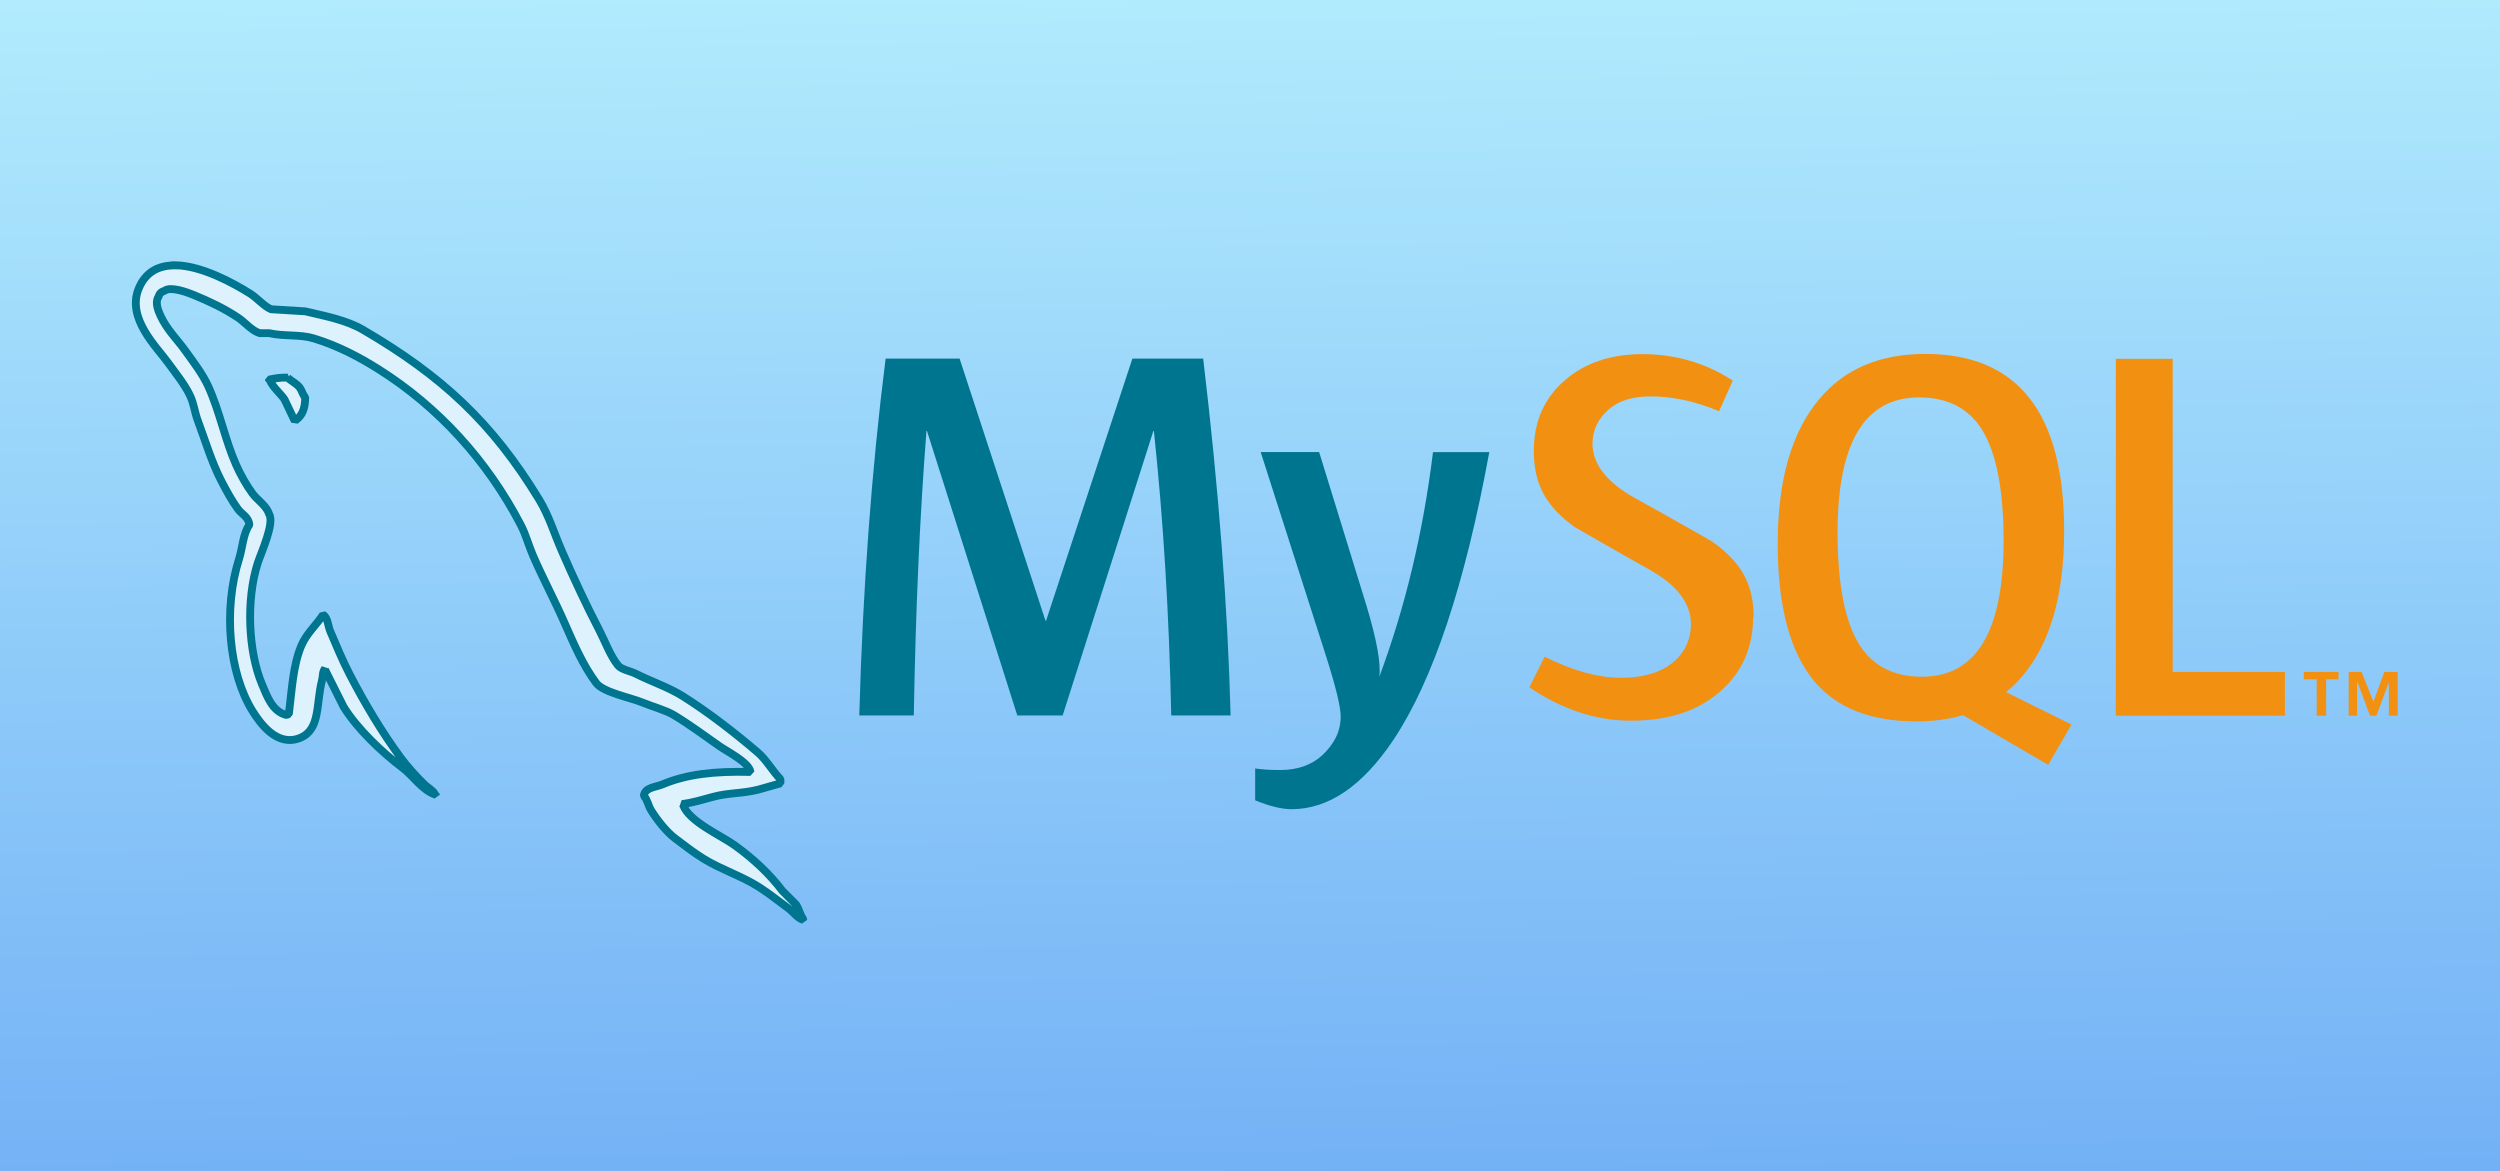
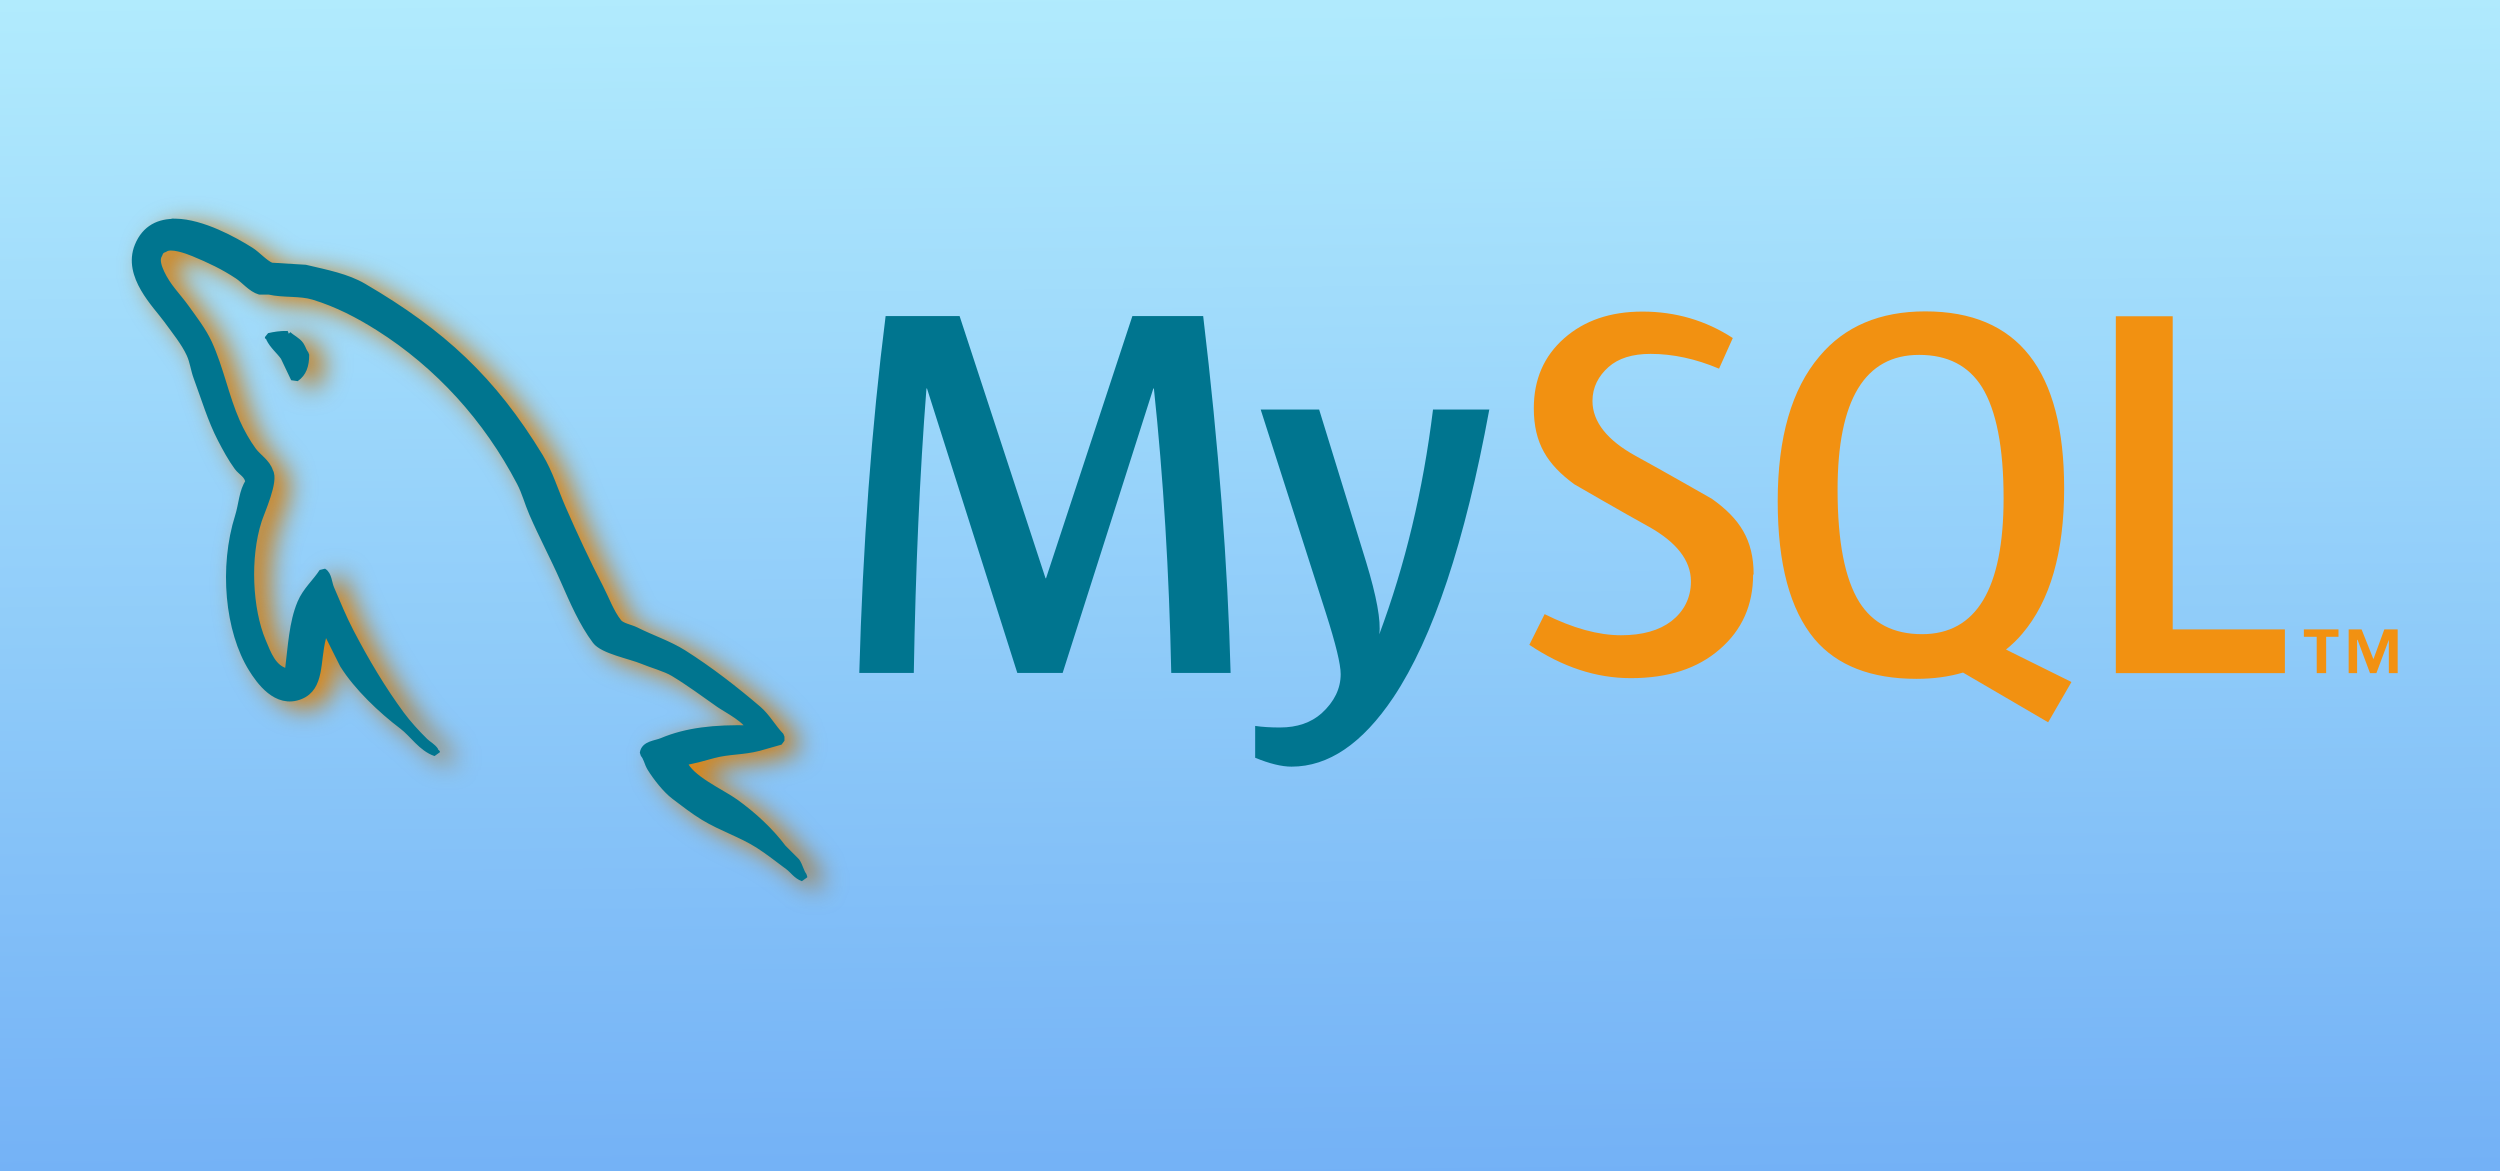
<svg xmlns="http://www.w3.org/2000/svg" id="svg8" version="1.1" viewBox="0 0 62.177 29.104" height="110" width="235">
  <defs id="defs2">
    <linearGradient gradientTransform="matrix(0.7458645,0,0,-0.7492364,678.3206,-1519.036)" y2="-2133.501" x2="-468.191" y1="-2429.53" x1="-468.191" gradientUnits="userSpaceOnUse" id="rect3438-6-0-6-7-2_60_-130">
      <stop id="stop37116" style="stop-color:#000000" offset="0" />
      <stop id="stop37118" style="stop-color:#000000;stop-opacity:0.588" offset="1" />
    </linearGradient>
    <linearGradient gradientTransform="matrix(0.7393455,0,0,-0.743167,680.7396,-1513.453)" y2="-2143.413" x2="-475.591" y1="-2440.095" x1="-475.591" gradientUnits="userSpaceOnUse" id="rect3438-6-0-1-1_60_-05">
      <stop id="stop37122" style="stop-color:#000000" offset="0" />
      <stop id="stop37124" style="stop-color:#000000;stop-opacity:0.588" offset="1" />
    </linearGradient>
    <clipPath id="clipPath12927" clipPathUnits="userSpaceOnUse">
      <path id="path12929" d="m -76.397,323.044 v 27.427 h 53.618 v -27.427 z m 1.981,1.714 h 49.562 v 24 h -49.562 z" style="color:#000000;clip-rule:nonzero;display:inline;overflow:visible;visibility:visible;opacity:0.719;isolation:auto;mix-blend-mode:normal;color-interpolation:sRGB;color-interpolation-filters:linearRGB;solid-color:#000000;solid-opacity:1;vector-effect:none;fill:#000000;fill-opacity:1;fill-rule:nonzero;stroke:none;stroke-width:1.065;stroke-linecap:square;stroke-linejoin:bevel;stroke-miterlimit:4;stroke-dasharray:none;stroke-dashoffset:5;stroke-opacity:1;paint-order:normal;color-rendering:auto;image-rendering:auto;shape-rendering:auto;text-rendering:auto;enable-background:accumulate" />
    </clipPath>
    <clipPath id="clipPath14784" clipPathUnits="userSpaceOnUse">
      <rect style="color:#000000;clip-rule:nonzero;display:inline;overflow:visible;visibility:visible;opacity:0.208;isolation:auto;mix-blend-mode:normal;color-interpolation:sRGB;color-interpolation-filters:linearRGB;solid-color:#000000;solid-opacity:1;vector-effect:none;fill:#0000ff;fill-opacity:1;fill-rule:nonzero;stroke:none;stroke-width:1.312;stroke-linecap:square;stroke-linejoin:bevel;stroke-miterlimit:4;stroke-dasharray:none;stroke-dashoffset:5;stroke-opacity:1;paint-order:normal;color-rendering:auto;image-rendering:auto;shape-rendering:auto;text-rendering:auto;enable-background:accumulate" id="rect14786" width="64.92" height="35.16" x="-73.805" y="412.533" />
    </clipPath>
    <linearGradient id="0" gradientUnits="userSpaceOnUse" x1="24.61" y1="47.593" x2="23.593" y2="-0.203" gradientTransform="matrix(1.311447,0,0,0.6190592,-0.2278371,267.7677)">
      <stop stop-color="#197ff1" id="stop797" offset="0" style="stop-color:#73b1f6;stop-opacity:1;" />
      <stop stop-color="#21c6fb" offset="1" id="stop799" style="stop-color:#b1ebfd;stop-opacity:1;" />
    </linearGradient>
+     <filter style="color-interpolation-filters:sRGB" id="filter2246" x="-0.052" y="-0.053" width="1.105" height="1.106">
+       <feGaussianBlur stdDeviation="0.32" id="feGaussianBlur2248" />
+     </filter>
  </defs>
  <g transform="translate(0,-267.8958)" id="layer1">
    <rect height="29.715" width="62.949" rx="0" fill="url(#0)" fill-rule="evenodd" id="rect804" x="-0.228" y="267.768" style="fill:url(#0);stroke-width:0.901" />
    <text id="text9026" y="275.583" x="31.061" style="font-style:normal;font-variant:normal;font-weight:bold;font-stretch:normal;font-size:6.488px;line-height:4.055px;font-family:Roboto;-inkscape-font-specification:'Roboto Bold';letter-spacing:0px;word-spacing:0px;fill:#ffffff;fill-opacity:1;stroke:none;stroke-width:0.162px;stroke-linecap:butt;stroke-linejoin:miter;stroke-opacity:1" xml:space="preserve" />
    <text id="text4490" y="259.208" x="1.947" style="font-style:normal;font-weight:normal;font-size:10.583px;line-height:1.25;font-family:sans-serif;letter-spacing:-8.906px;word-spacing:0px;writing-mode:lr-tb;fill:#000000;fill-opacity:1;stroke:none;stroke-width:0.265" xml:space="preserve" />
    <text id="text4494" y="257.138" x="36.697" style="font-style:normal;font-weight:normal;font-size:10.583px;line-height:1.25;font-family:sans-serif;letter-spacing:-8.906px;word-spacing:0px;fill:#000000;fill-opacity:1;stroke:none;stroke-width:0.265" xml:space="preserve" />
    <text id="text4498" y="246.002" x="5.112" style="font-style:normal;font-weight:normal;font-size:10.583px;line-height:1.25;font-family:sans-serif;letter-spacing:-8.906px;word-spacing:0px;fill:#000000;fill-opacity:1;stroke:none;stroke-width:0.265" xml:space="preserve" />
    <flowRoot transform="matrix(0.2645833,0,0,0.2645833,0,267.8958)" style="font-style:normal;font-weight:normal;font-size:40px;line-height:1.25;font-family:sans-serif;letter-spacing:-33.66px;word-spacing:0px;fill:#000000;fill-opacity:1;stroke:none" id="flowRoot4500" xml:space="preserve">
      <flowRegion id="flowRegion4502">
        <rect y="-91.95" x="8.05" height="41.862" width="232.772" id="rect4504" />
      </flowRegion>
      <flowPara id="flowPara4506">Adadfad</flowPara>
    </flowRoot>
    <flowRoot transform="matrix(0.2645833,0,0,0.2645833,0,267.8958)" style="font-style:normal;font-weight:normal;font-size:40px;line-height:1.25;font-family:sans-serif;letter-spacing:-33.66px;word-spacing:0px;fill:#000000;fill-opacity:1;stroke:none" id="flowRoot4508" xml:space="preserve">
      <flowRegion id="flowRegion4510">
        <rect y="-74.7" x="-5.29" height="51.983" width="144.447" id="rect4512" />
      </flowRegion>
      <flowPara id="flowPara4514" />
    </flowRoot>
    <text id="text4522" y="254.522" x="9.007" style="font-style:normal;font-weight:normal;font-size:5.644px;line-height:1.25;font-family:sans-serif;letter-spacing:-8.906px;word-spacing:0px;direction:rtl;fill:#000000;fill-opacity:1;stroke:none;stroke-width:0.265" xml:space="preserve" />
    <text id="text4526" y="254.643" x="15.032" style="font-style:normal;font-weight:normal;font-size:5.644px;line-height:1.25;font-family:sans-serif;text-align:start;letter-spacing:0px;word-spacing:0px;text-anchor:start;fill:#000000;fill-opacity:1;stroke:none;stroke-width:0.265" xml:space="preserve" />
    <text transform="matrix(0.9069775,0.01324297,-0.02735404,1.102164,0,0)" id="text881-4" y="251.718" x="34.063" style="font-style:normal;font-variant:normal;font-weight:normal;font-stretch:normal;font-size:6.783px;line-height:1.25;font-family:SpaceColony-Medium;-inkscape-font-specification:SpaceColony-Medium;letter-spacing:0px;word-spacing:0px;fill:#d6d1cd;fill-opacity:1;stroke:#d6d1cd;stroke-width:0.17;stroke-opacity:1" xml:space="preserve">
      <tspan style="fill:#d6d1cd;fill-opacity:1;stroke:#d6d1cd;stroke-width:0.17;stroke-opacity:1" y="251.718" x="34.063" id="tspan879-1" />
    </text>
-     <path d="m 37.039,279.145 c -0.604,3.285 -1.395,5.67 -2.385,7.154 -0.77,1.148 -1.613,1.722 -2.533,1.722 -0.244,0 -0.546,-0.074 -0.904,-0.221 v -0.792 c 0.175,0.026 0.38,0.039 0.616,0.039 0.428,0 0.774,-0.119 1.039,-0.355 0.315,-0.289 0.472,-0.613 0.472,-0.973 0,-0.245 -0.123,-0.75 -0.367,-1.514 l -1.623,-5.066 h 1.454 l 1.168,3.79 c 0.262,0.86 0.372,1.464 0.328,1.801 0.638,-1.712 1.088,-3.572 1.336,-5.59 h 1.405 m -6.431,6.55 h -1.484 c -0.052,-2.503 -0.197,-4.868 -0.432,-7.075 h -0.013 l -2.256,7.075 h -1.128 l -2.246,-7.075 h -0.013 c -0.166,2.117 -0.271,4.482 -0.315,7.075 h -1.356 c 0.087,-3.156 0.306,-6.115 0.655,-8.875 h 1.84 l 2.137,6.52 h 0.013 l 2.147,-6.52 h 1.761 c 0.385,3.235 0.612,6.194 0.682,8.875" style="fill:#00758f;stroke-width:0.099" id="path487" />
-     <path d="M 56.827,285.695 H 52.622 V 276.82 h 1.415 v 7.787 h 2.79 v 1.088 m -10.587,-1.771 c -0.358,-0.579 -0.538,-1.504 -0.538,-2.79 0,-2.236 0.678,-3.354 2.028,-3.354 0.708,0 1.227,0.267 1.563,0.801 0.358,0.579 0.538,1.504 0.538,2.761 0,2.256 -0.678,3.384 -2.028,3.384 -0.708,0 -1.227,-0.267 -1.563,-0.802 m 5.274,1.989 -1.623,-0.804 c 0.144,-0.119 0.283,-0.247 0.407,-0.397 0.691,-0.814 1.039,-2.018 1.039,-3.611 0,-2.939 -1.148,-4.403 -3.453,-4.403 -1.128,0 -2.009,0.372 -2.632,1.118 -0.692,0.815 -1.039,2.018 -1.039,3.602 0,1.563 0.306,2.701 0.918,3.433 0.558,0.657 1.405,0.986 2.533,0.986 0.422,0 0.807,-0.052 1.158,-0.156 l 2.117,1.237 0.578,-0.999 m -7.916,-2.671 c 0,0.753 -0.276,1.375 -0.826,1.85 -0.55,0.482 -1.286,0.722 -2.216,0.722 -0.866,0 -1.702,-0.278 -2.523,-0.829 l 0.38,-0.763 c 0.7,0.35 1.336,0.525 1.9,0.525 0.533,0 0.951,-0.119 1.257,-0.354 0.301,-0.236 0.482,-0.567 0.482,-0.985 0,-0.527 -0.367,-0.978 -1.039,-1.356 -0.621,-0.341 -1.86,-1.059 -1.86,-1.059 -0.673,-0.492 -1.009,-1.019 -1.009,-1.89 0,-0.719 0.251,-1.296 0.754,-1.741 0.504,-0.443 1.148,-0.665 1.949,-0.665 0.822,0 1.573,0.22 2.246,0.658 l -0.342,0.762 c -0.576,-0.244 -1.148,-0.368 -1.702,-0.368 -0.454,0 -0.804,0.11 -1.049,0.329 -0.245,0.218 -0.397,0.499 -0.397,0.841 0,0.525 0.375,0.982 1.069,1.365 0.628,0.342 1.9,1.069 1.9,1.069 0.692,0.491 1.039,1.019 1.039,1.88" style="fill:#f29111;stroke-width:0.099" id="path489" />
-     <path d="m 57.619,285.695 h 0.234 v -0.903 h 0.307 v -0.184 h -0.861 v 0.184 h 0.319 z m 1.791,0 h 0.222 v -1.088 h -0.332 l -0.271,0.741 -0.295,-0.741 h -0.321 v 1.088 h 0.21 v -0.828 h 0.012 l 0.309,0.828 h 0.159 l 0.309,-0.828 v 0.828" style="fill:#f29111;stroke-width:0.099" id="path491" />
-     <path d="m 4.367,274.497 c -0.395,-0.007 -0.74,0.142 -0.919,0.579 -0.302,0.736 0.452,1.454 0.721,1.827 0.189,0.262 0.431,0.556 0.566,0.85 0.089,0.193 0.104,0.388 0.181,0.593 0.187,0.504 0.35,1.052 0.592,1.518 0.123,0.236 0.257,0.485 0.412,0.696 0.095,0.129 0.257,0.186 0.283,0.386 -0.159,0.223 -0.168,0.567 -0.257,0.849 -0.402,1.268 -0.251,2.845 0.334,3.784 0.18,0.288 0.603,0.906 1.184,0.669 0.509,-0.207 0.395,-0.849 0.541,-1.416 0.033,-0.128 0.012,-0.223 0.077,-0.309 v 0.026 c 0.154,0.309 0.309,0.617 0.464,0.926 0.343,0.552 0.952,1.13 1.469,1.52 0.268,0.202 0.478,0.551 0.824,0.669 v -0.026 h -0.026 c -0.067,-0.104 -0.171,-0.148 -0.257,-0.232 -0.202,-0.197 -0.426,-0.443 -0.593,-0.669 -0.469,-0.637 -0.883,-1.333 -1.261,-2.059 -0.181,-0.347 -0.337,-0.728 -0.488,-1.081 -0.059,-0.136 -0.058,-0.342 -0.18,-0.412 -0.166,0.258 -0.413,0.467 -0.541,0.772 -0.206,0.488 -0.232,1.082 -0.309,1.698 -0.045,0.017 -0.025,0.006 -0.052,0.026 -0.358,-0.086 -0.484,-0.455 -0.618,-0.772 -0.337,-0.801 -0.4,-2.09 -0.103,-3.012 0.077,-0.238 0.423,-0.99 0.283,-1.21 -0.067,-0.22 -0.288,-0.346 -0.412,-0.514 -0.153,-0.207 -0.306,-0.481 -0.412,-0.721 -0.276,-0.624 -0.405,-1.325 -0.695,-1.958 -0.139,-0.302 -0.373,-0.607 -0.566,-0.875 -0.213,-0.297 -0.453,-0.516 -0.619,-0.875 -0.059,-0.128 -0.138,-0.331 -0.051,-0.462 0.028,-0.088 0.066,-0.126 0.154,-0.155 0.149,-0.115 0.565,0.039 0.721,0.103 0.413,0.171 0.757,0.334 1.107,0.566 0.168,0.111 0.338,0.327 0.541,0.386 h 0.231 c 0.362,0.083 0.768,0.026 1.107,0.129 0.599,0.182 1.135,0.465 1.622,0.772 1.484,0.937 2.697,2.271 3.527,3.862 0.134,0.256 0.191,0.5 0.309,0.772 0.237,0.548 0.537,1.111 0.772,1.647 0.236,0.535 0.465,1.074 0.798,1.519 0.175,0.234 0.851,0.36 1.159,0.488 0.215,0.091 0.568,0.186 0.772,0.309 0.39,0.235 0.767,0.515 1.133,0.772 0.183,0.129 0.745,0.411 0.772,0.643 -0.906,-0.024 -1.597,0.06 -2.188,0.309 -0.168,0.071 -0.436,0.073 -0.464,0.284 0.092,0.097 0.107,0.241 0.181,0.36 0.141,0.228 0.379,0.534 0.592,0.695 0.232,0.175 0.472,0.363 0.721,0.515 0.443,0.27 0.937,0.424 1.364,0.695 0.251,0.16 0.501,0.36 0.746,0.54 0.121,0.089 0.203,0.227 0.36,0.283 v -0.025 c -0.083,-0.105 -0.103,-0.251 -0.18,-0.361 l -0.334,-0.334 c -0.327,-0.434 -0.743,-0.816 -1.184,-1.133 -0.352,-0.253 -1.141,-0.594 -1.288,-1.004 -0.009,-0.009 -0.017,-0.017 -0.026,-0.026 0.249,-0.028 0.543,-0.118 0.773,-0.18 0.387,-0.104 0.732,-0.078 1.132,-0.181 0.18,-0.051 0.361,-0.103 0.541,-0.154 v -0.103 c -0.202,-0.207 -0.347,-0.481 -0.567,-0.669 -0.577,-0.493 -1.206,-0.981 -1.854,-1.391 -0.359,-0.227 -0.803,-0.373 -1.183,-0.566 -0.128,-0.064 -0.353,-0.099 -0.438,-0.207 -0.2,-0.255 -0.31,-0.578 -0.464,-0.874 -0.323,-0.622 -0.64,-1.302 -0.926,-1.958 -0.195,-0.446 -0.324,-0.887 -0.567,-1.287 -1.169,-1.922 -2.427,-3.082 -4.377,-4.222 -0.415,-0.243 -0.914,-0.337 -1.442,-0.462 -0.283,-0.017 -0.567,-0.035 -0.85,-0.052 -0.173,-0.072 -0.353,-0.284 -0.516,-0.386 -0.404,-0.255 -1.202,-0.697 -1.861,-0.708 m 2.788,2.793 c -0.189,-0.004 -0.323,0.021 -0.464,0.052 v 0.026 h 0.026 c 0.09,0.185 0.249,0.304 0.36,0.464 0.086,0.18 0.171,0.36 0.257,0.54 0.008,-0.009 0.017,-0.017 0.026,-0.025 0.16,-0.112 0.233,-0.292 0.232,-0.567 -0.064,-0.067 -0.074,-0.151 -0.129,-0.231 -0.074,-0.107 -0.216,-0.168 -0.309,-0.258 z" fill="#def2fe" stroke="#def2fe" stroke-linejoin="bevel" stroke-linecap="square" stroke-width="0.195" id="path806" style="stroke:#00758f;stroke-opacity:1" />
+     <path d="m 37.039,278.087 c -0.604,3.285 -1.395,5.67 -2.385,7.154 -0.77,1.148 -1.613,1.722 -2.533,1.722 -0.244,0 -0.546,-0.074 -0.904,-0.221 v -0.792 c 0.175,0.026 0.38,0.039 0.616,0.039 0.428,0 0.774,-0.119 1.039,-0.355 0.315,-0.289 0.472,-0.613 0.472,-0.973 0,-0.245 -0.123,-0.75 -0.367,-1.514 l -1.623,-5.066 h 1.454 l 1.168,3.79 c 0.262,0.86 0.372,1.464 0.328,1.801 0.638,-1.712 1.088,-3.572 1.336,-5.59 h 1.405 m -6.431,6.55 h -1.484 c -0.052,-2.503 -0.197,-4.868 -0.432,-7.075 h -0.013 l -2.256,7.075 h -1.128 l -2.246,-7.075 h -0.013 c -0.166,2.117 -0.271,4.482 -0.315,7.075 h -1.356 c 0.087,-3.156 0.306,-6.115 0.655,-8.875 h 1.84 l 2.137,6.52 h 0.013 l 2.147,-6.52 h 1.761 c 0.385,3.235 0.612,6.194 0.682,8.875" style="fill:#00758f;stroke-width:0.099" id="path487" />
+     <path d="m 56.827,284.637 h -4.205 v -8.875 h 1.415 v 7.787 h 2.79 v 1.088 m -10.587,-1.771 c -0.358,-0.579 -0.538,-1.504 -0.538,-2.79 0,-2.236 0.678,-3.354 2.028,-3.354 0.708,0 1.227,0.267 1.563,0.801 0.358,0.579 0.538,1.504 0.538,2.761 0,2.256 -0.678,3.384 -2.028,3.384 -0.708,0 -1.227,-0.267 -1.563,-0.802 m 5.274,1.989 -1.623,-0.804 c 0.144,-0.119 0.283,-0.247 0.407,-0.397 0.691,-0.814 1.039,-2.018 1.039,-3.611 0,-2.939 -1.148,-4.403 -3.453,-4.403 -1.128,0 -2.009,0.372 -2.632,1.118 -0.692,0.815 -1.039,2.018 -1.039,3.602 0,1.563 0.306,2.701 0.918,3.433 0.558,0.657 1.405,0.986 2.533,0.986 0.422,0 0.807,-0.052 1.158,-0.156 l 2.117,1.237 0.578,-0.999 m -7.916,-2.671 c 0,0.753 -0.276,1.375 -0.826,1.85 -0.55,0.482 -1.286,0.722 -2.216,0.722 -0.866,0 -1.702,-0.278 -2.523,-0.829 l 0.38,-0.763 c 0.7,0.35 1.336,0.525 1.9,0.525 0.533,0 0.951,-0.119 1.257,-0.354 0.301,-0.236 0.482,-0.567 0.482,-0.985 0,-0.527 -0.367,-0.978 -1.039,-1.356 -0.621,-0.341 -1.86,-1.059 -1.86,-1.059 -0.673,-0.492 -1.009,-1.019 -1.009,-1.89 0,-0.719 0.251,-1.296 0.754,-1.741 0.504,-0.443 1.148,-0.665 1.949,-0.665 0.822,0 1.573,0.22 2.246,0.658 l -0.342,0.762 c -0.576,-0.244 -1.148,-0.368 -1.702,-0.368 -0.454,0 -0.804,0.11 -1.049,0.329 -0.245,0.218 -0.397,0.499 -0.397,0.841 0,0.525 0.375,0.982 1.069,1.365 0.628,0.342 1.9,1.069 1.9,1.069 0.692,0.491 1.039,1.019 1.039,1.88" style="fill:#f29111;stroke-width:0.099" id="path489" />
+     <path d="m 57.619,284.637 h 0.234 v -0.903 h 0.307 v -0.184 h -0.861 v 0.184 h 0.319 z m 1.791,0 h 0.222 v -1.088 h -0.332 l -0.271,0.741 -0.295,-0.741 h -0.321 v 1.088 h 0.21 v -0.828 h 0.012 l 0.309,0.828 h 0.159 l 0.309,-0.828 v 0.828" style="fill:#f29111;stroke-width:0.099" id="path491" />
+     <path d="m 4.725,273.609 c -0.395,-0.007 -0.74,0.142 -0.919,0.579 -0.302,0.736 0.452,1.454 0.721,1.827 0.189,0.262 0.431,0.556 0.566,0.85 0.089,0.193 0.104,0.388 0.181,0.593 0.187,0.504 0.35,1.052 0.592,1.518 0.123,0.236 0.257,0.485 0.412,0.696 0.095,0.129 0.257,0.186 0.283,0.386 -0.159,0.223 -0.168,0.567 -0.257,0.849 -0.402,1.268 -0.251,2.845 0.334,3.784 0.18,0.288 0.603,0.906 1.184,0.669 0.509,-0.207 0.395,-0.849 0.541,-1.416 0.033,-0.128 0.012,-0.223 0.077,-0.309 v 0.026 c 0.154,0.309 0.309,0.617 0.464,0.926 0.343,0.552 0.952,1.13 1.469,1.52 0.268,0.202 0.478,0.551 0.824,0.669 v -0.026 h -0.026 c -0.067,-0.104 -0.171,-0.148 -0.257,-0.232 -0.202,-0.197 -0.426,-0.443 -0.593,-0.669 -0.469,-0.637 -0.883,-1.333 -1.261,-2.059 -0.181,-0.347 -0.337,-0.728 -0.488,-1.081 -0.059,-0.136 -0.058,-0.342 -0.18,-0.412 -0.166,0.258 -0.413,0.467 -0.541,0.772 -0.206,0.488 -0.232,1.082 -0.309,1.698 -0.045,0.017 -0.025,0.006 -0.052,0.026 -0.358,-0.086 -0.484,-0.455 -0.618,-0.772 -0.337,-0.801 -0.4,-2.09 -0.103,-3.012 0.077,-0.238 0.423,-0.99 0.283,-1.21 -0.067,-0.22 -0.288,-0.346 -0.412,-0.514 -0.153,-0.207 -0.306,-0.481 -0.412,-0.721 -0.276,-0.624 -0.405,-1.325 -0.695,-1.958 -0.139,-0.302 -0.373,-0.607 -0.566,-0.875 -0.213,-0.297 -0.453,-0.516 -0.619,-0.875 -0.059,-0.128 -0.138,-0.331 -0.051,-0.462 0.028,-0.088 0.066,-0.126 0.154,-0.155 0.149,-0.115 0.565,0.039 0.721,0.103 0.413,0.171 0.757,0.334 1.107,0.566 0.168,0.111 0.338,0.327 0.541,0.386 h 0.231 c 0.362,0.083 0.768,0.026 1.107,0.129 0.599,0.182 1.135,0.465 1.622,0.772 1.484,0.937 2.697,2.271 3.527,3.862 0.134,0.256 0.191,0.5 0.309,0.772 0.237,0.548 0.537,1.111 0.772,1.647 0.236,0.535 0.465,1.074 0.798,1.519 0.175,0.234 0.851,0.36 1.159,0.488 0.215,0.091 0.568,0.186 0.772,0.309 0.39,0.235 0.767,0.515 1.133,0.772 0.183,0.129 0.745,0.411 0.772,0.643 -0.906,-0.024 -1.597,0.06 -2.188,0.309 -0.168,0.071 -0.436,0.073 -0.464,0.284 0.092,0.097 0.107,0.241 0.181,0.36 0.141,0.228 0.379,0.534 0.592,0.695 0.232,0.175 0.472,0.363 0.721,0.515 0.443,0.27 0.937,0.424 1.364,0.695 0.251,0.16 0.501,0.36 0.746,0.54 0.121,0.089 0.203,0.227 0.36,0.283 v -0.025 c -0.083,-0.105 -0.103,-0.251 -0.18,-0.361 l -0.334,-0.334 c -0.327,-0.434 -0.743,-0.816 -1.184,-1.133 -0.352,-0.253 -1.141,-0.594 -1.288,-1.004 -0.009,-0.009 -0.017,-0.017 -0.026,-0.026 0.249,-0.028 0.543,-0.118 0.773,-0.18 0.387,-0.104 0.732,-0.078 1.132,-0.181 0.18,-0.051 0.361,-0.103 0.541,-0.154 v -0.103 c -0.202,-0.207 -0.347,-0.481 -0.567,-0.669 -0.577,-0.493 -1.206,-0.981 -1.854,-1.391 -0.359,-0.227 -0.803,-0.373 -1.183,-0.566 -0.128,-0.064 -0.353,-0.099 -0.438,-0.207 -0.2,-0.255 -0.31,-0.578 -0.464,-0.874 -0.323,-0.622 -0.64,-1.302 -0.926,-1.958 -0.195,-0.446 -0.324,-0.887 -0.567,-1.287 -1.169,-1.922 -2.427,-3.082 -4.377,-4.222 -0.415,-0.243 -0.914,-0.337 -1.442,-0.462 -0.283,-0.017 -0.567,-0.035 -0.85,-0.052 -0.173,-0.072 -0.353,-0.284 -0.516,-0.386 -0.404,-0.255 -1.202,-0.697 -1.861,-0.708 m 2.788,2.793 c -0.189,-0.004 -0.323,0.021 -0.464,0.052 v 0.026 h 0.026 c 0.09,0.185 0.249,0.304 0.36,0.464 0.086,0.18 0.171,0.36 0.257,0.54 0.008,-0.009 0.017,-0.017 0.026,-0.025 0.16,-0.112 0.233,-0.292 0.232,-0.567 -0.064,-0.067 -0.074,-0.151 -0.129,-0.231 -0.074,-0.107 -0.216,-0.168 -0.309,-0.258 z" fill="#def2fe" stroke="#def2fe" stroke-linejoin="bevel" stroke-linecap="square" stroke-width="0.195" id="path806-3" style="fill:#f29111;fill-opacity:1;stroke:#ab6509;stroke-width:0.2;stroke-dasharray:none;stroke-opacity:1;filter:url(#filter2246)" />
+     <path d="m 4.367,273.438 c -0.395,-0.007 -0.74,0.142 -0.919,0.579 -0.302,0.736 0.452,1.454 0.721,1.827 0.189,0.262 0.431,0.556 0.566,0.85 0.089,0.193 0.104,0.388 0.181,0.593 0.187,0.504 0.35,1.052 0.592,1.518 0.123,0.236 0.257,0.485 0.412,0.696 0.095,0.129 0.257,0.186 0.283,0.386 -0.159,0.223 -0.168,0.567 -0.257,0.849 -0.402,1.268 -0.251,2.845 0.334,3.784 0.18,0.288 0.603,0.906 1.184,0.669 0.509,-0.207 0.395,-0.849 0.541,-1.416 0.033,-0.128 0.012,-0.223 0.077,-0.309 v 0.026 c 0.154,0.309 0.309,0.617 0.464,0.926 0.343,0.552 0.952,1.13 1.469,1.52 0.268,0.202 0.478,0.551 0.824,0.669 v -0.026 h -0.026 c -0.067,-0.104 -0.171,-0.148 -0.257,-0.232 -0.202,-0.197 -0.426,-0.443 -0.593,-0.669 -0.469,-0.637 -0.883,-1.333 -1.261,-2.059 -0.181,-0.347 -0.337,-0.728 -0.488,-1.081 -0.059,-0.136 -0.058,-0.342 -0.18,-0.412 -0.166,0.258 -0.413,0.467 -0.541,0.772 -0.206,0.488 -0.232,1.082 -0.309,1.698 -0.045,0.017 -0.025,0.006 -0.052,0.026 -0.358,-0.086 -0.484,-0.455 -0.618,-0.772 -0.337,-0.801 -0.4,-2.09 -0.103,-3.012 0.077,-0.238 0.423,-0.99 0.283,-1.21 -0.067,-0.22 -0.288,-0.346 -0.412,-0.514 -0.153,-0.207 -0.306,-0.481 -0.412,-0.721 -0.276,-0.624 -0.405,-1.325 -0.695,-1.958 -0.139,-0.302 -0.373,-0.607 -0.566,-0.875 -0.213,-0.297 -0.453,-0.516 -0.619,-0.875 -0.059,-0.128 -0.138,-0.331 -0.051,-0.462 0.028,-0.088 0.066,-0.126 0.154,-0.155 0.149,-0.115 0.565,0.039 0.721,0.103 0.413,0.171 0.757,0.334 1.107,0.566 0.168,0.111 0.338,0.327 0.541,0.386 h 0.231 c 0.362,0.083 0.768,0.026 1.107,0.129 0.599,0.182 1.135,0.465 1.622,0.772 1.484,0.937 2.697,2.271 3.527,3.862 0.134,0.256 0.191,0.5 0.309,0.772 0.237,0.548 0.537,1.111 0.772,1.647 0.236,0.535 0.465,1.074 0.798,1.519 0.175,0.234 0.851,0.36 1.159,0.488 0.215,0.091 0.568,0.186 0.772,0.309 0.39,0.235 0.767,0.515 1.133,0.772 0.183,0.129 0.745,0.411 0.772,0.643 -0.906,-0.024 -1.597,0.06 -2.188,0.309 -0.168,0.071 -0.436,0.073 -0.464,0.284 0.092,0.097 0.107,0.241 0.181,0.36 0.141,0.228 0.379,0.534 0.592,0.695 0.232,0.175 0.472,0.363 0.721,0.515 0.443,0.27 0.937,0.424 1.364,0.695 0.251,0.16 0.501,0.36 0.746,0.54 0.121,0.089 0.203,0.227 0.36,0.283 v -0.025 c -0.083,-0.105 -0.103,-0.251 -0.18,-0.361 l -0.334,-0.334 c -0.327,-0.434 -0.743,-0.816 -1.184,-1.133 -0.352,-0.253 -1.141,-0.594 -1.288,-1.004 -0.009,-0.009 -0.017,-0.017 -0.026,-0.026 0.249,-0.028 0.543,-0.118 0.773,-0.18 0.387,-0.104 0.732,-0.078 1.132,-0.181 0.18,-0.051 0.361,-0.103 0.541,-0.154 v -0.103 c -0.202,-0.207 -0.347,-0.481 -0.567,-0.669 -0.577,-0.493 -1.206,-0.981 -1.854,-1.391 -0.359,-0.227 -0.803,-0.373 -1.183,-0.566 -0.128,-0.064 -0.353,-0.099 -0.438,-0.207 -0.2,-0.255 -0.31,-0.578 -0.464,-0.874 -0.323,-0.622 -0.64,-1.302 -0.926,-1.958 -0.195,-0.446 -0.324,-0.887 -0.567,-1.287 -1.169,-1.922 -2.427,-3.082 -4.377,-4.222 -0.415,-0.243 -0.914,-0.337 -1.442,-0.462 -0.283,-0.017 -0.567,-0.035 -0.85,-0.052 -0.173,-0.072 -0.353,-0.284 -0.516,-0.386 -0.404,-0.255 -1.202,-0.697 -1.861,-0.708 m 2.788,2.793 c -0.189,-0.004 -0.323,0.021 -0.464,0.052 v 0.026 h 0.026 c 0.09,0.185 0.249,0.304 0.36,0.464 0.086,0.18 0.171,0.36 0.257,0.54 0.008,-0.009 0.017,-0.017 0.026,-0.025 0.16,-0.112 0.233,-0.292 0.232,-0.567 -0.064,-0.067 -0.074,-0.151 -0.129,-0.231 -0.074,-0.107 -0.216,-0.168 -0.309,-0.258 z" fill="#def2fe" stroke="#def2fe" stroke-linejoin="bevel" stroke-linecap="square" stroke-width="0.195" id="path806" style="stroke:#00758f;stroke-opacity:1;fill:#00758f;fill-opacity:1;stroke-width:0.2;stroke-dasharray:none" />
  </g>
</svg>
